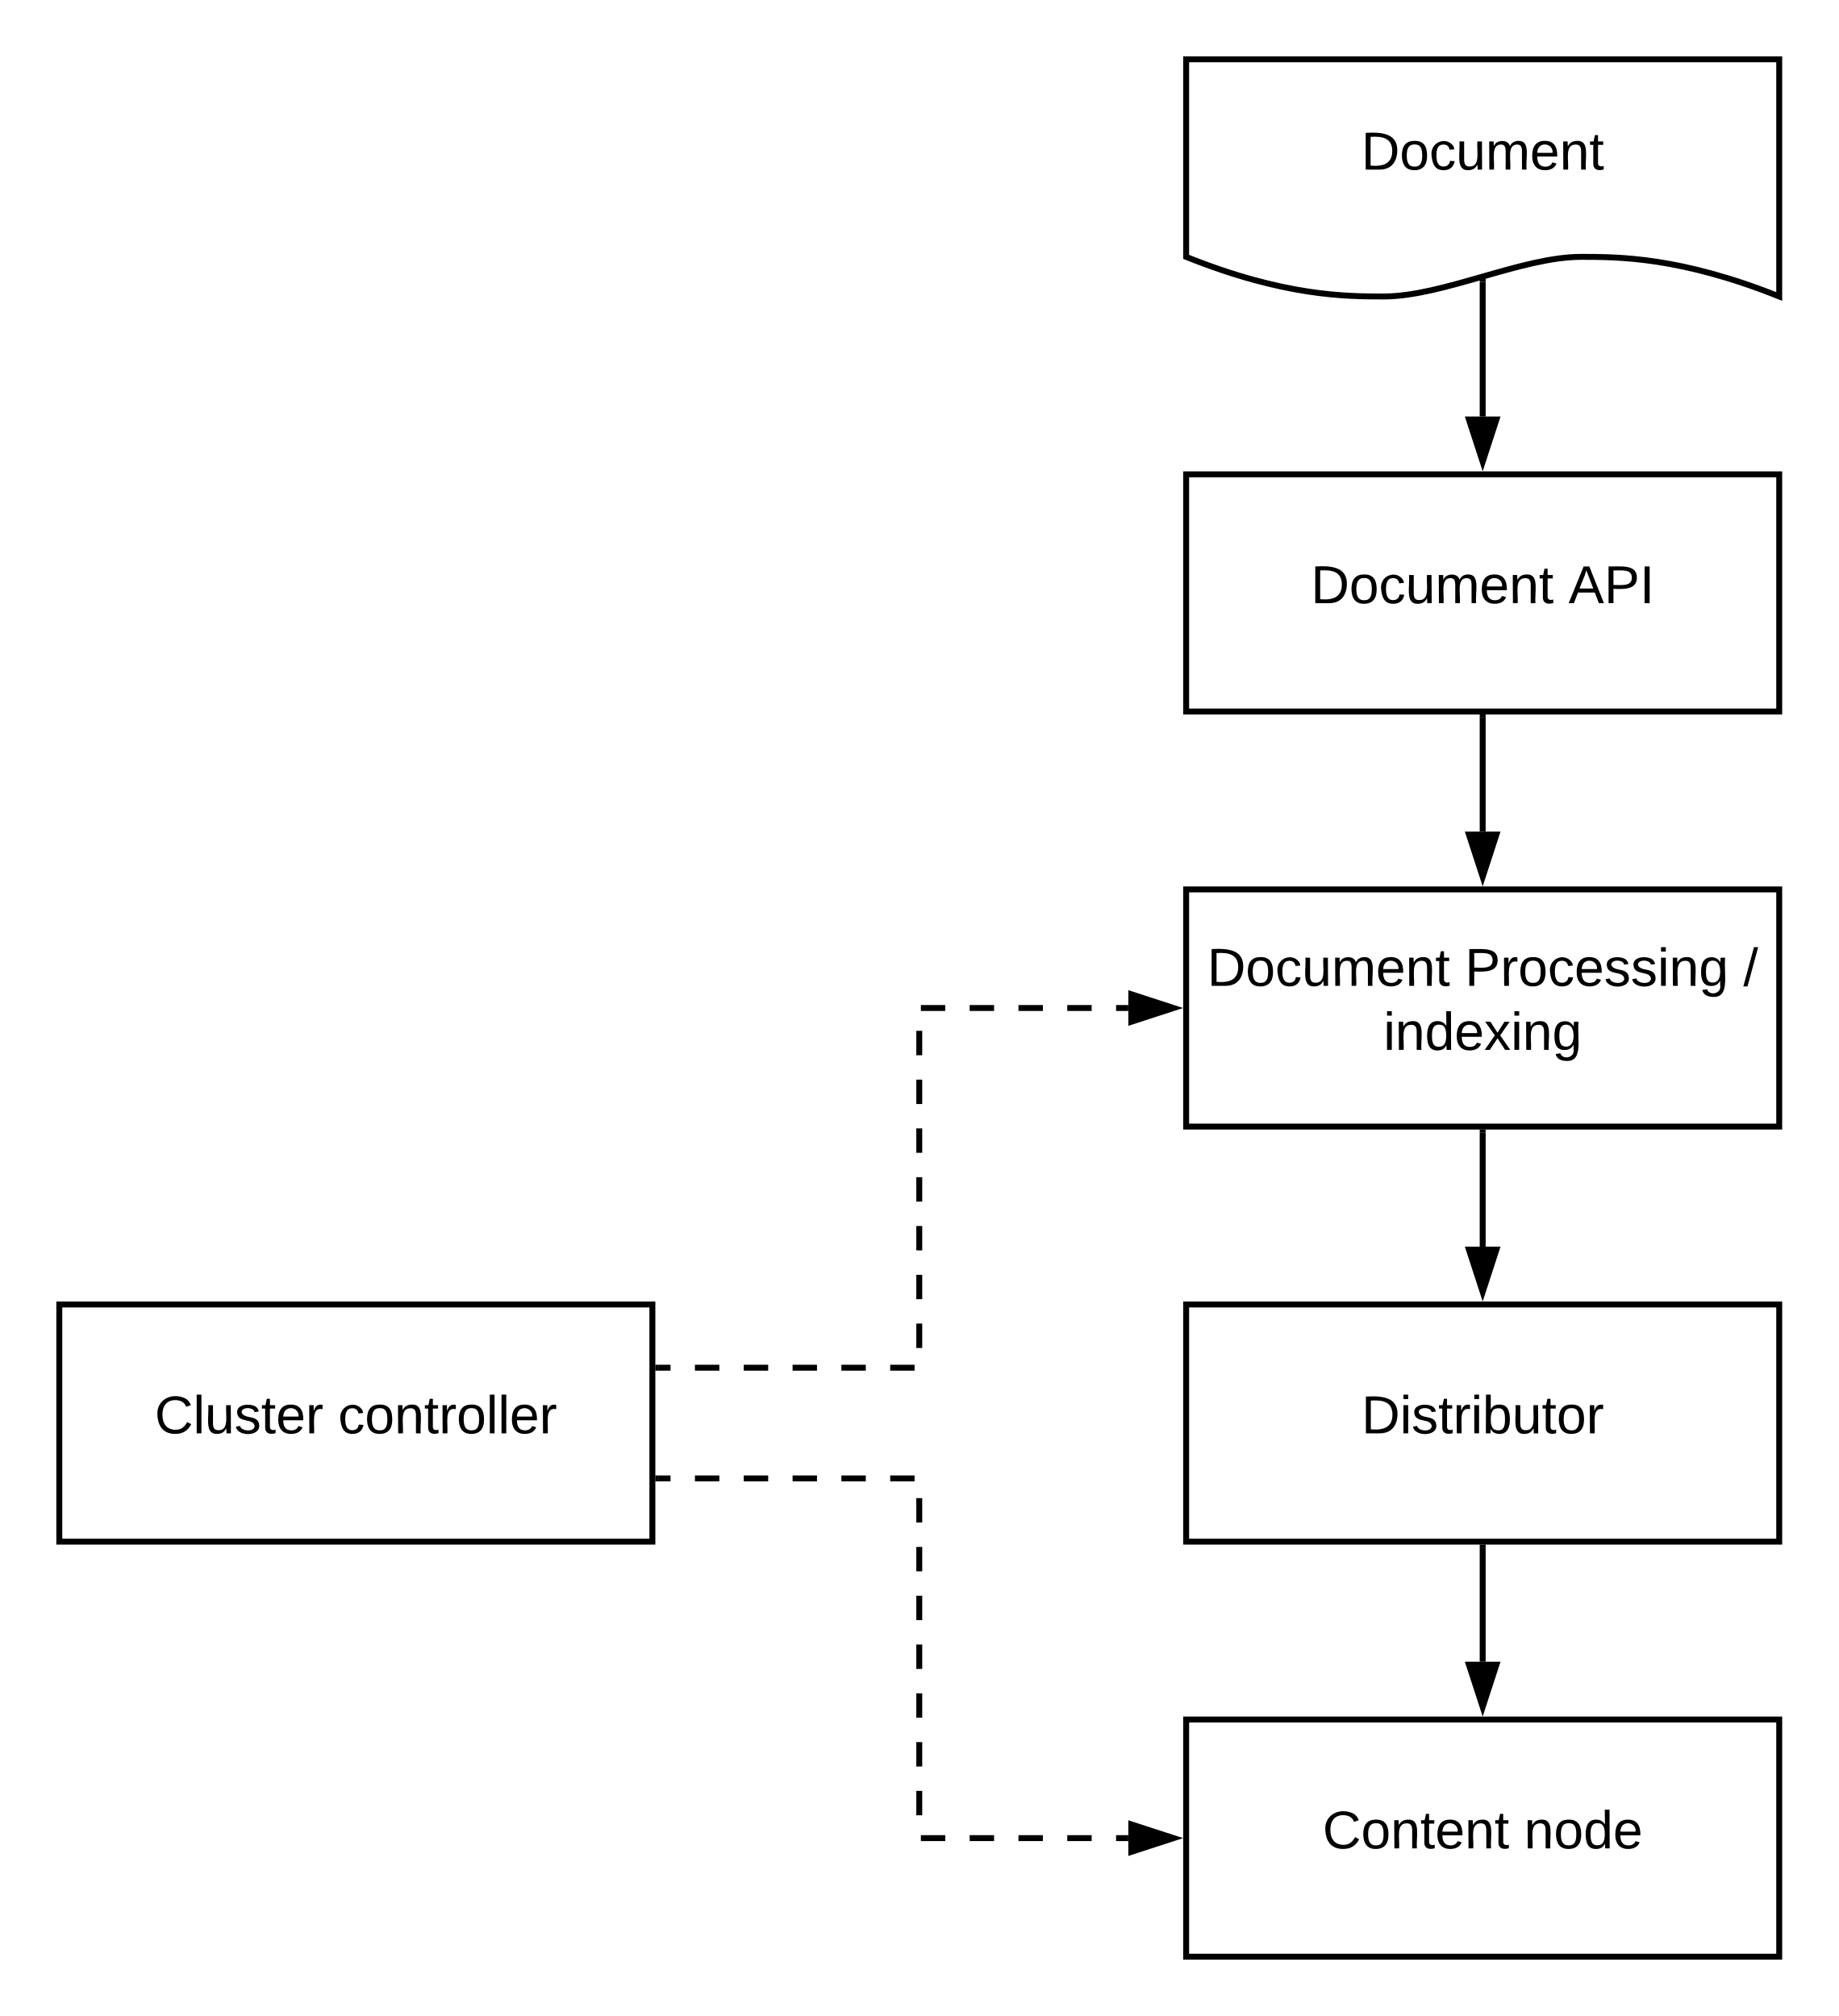
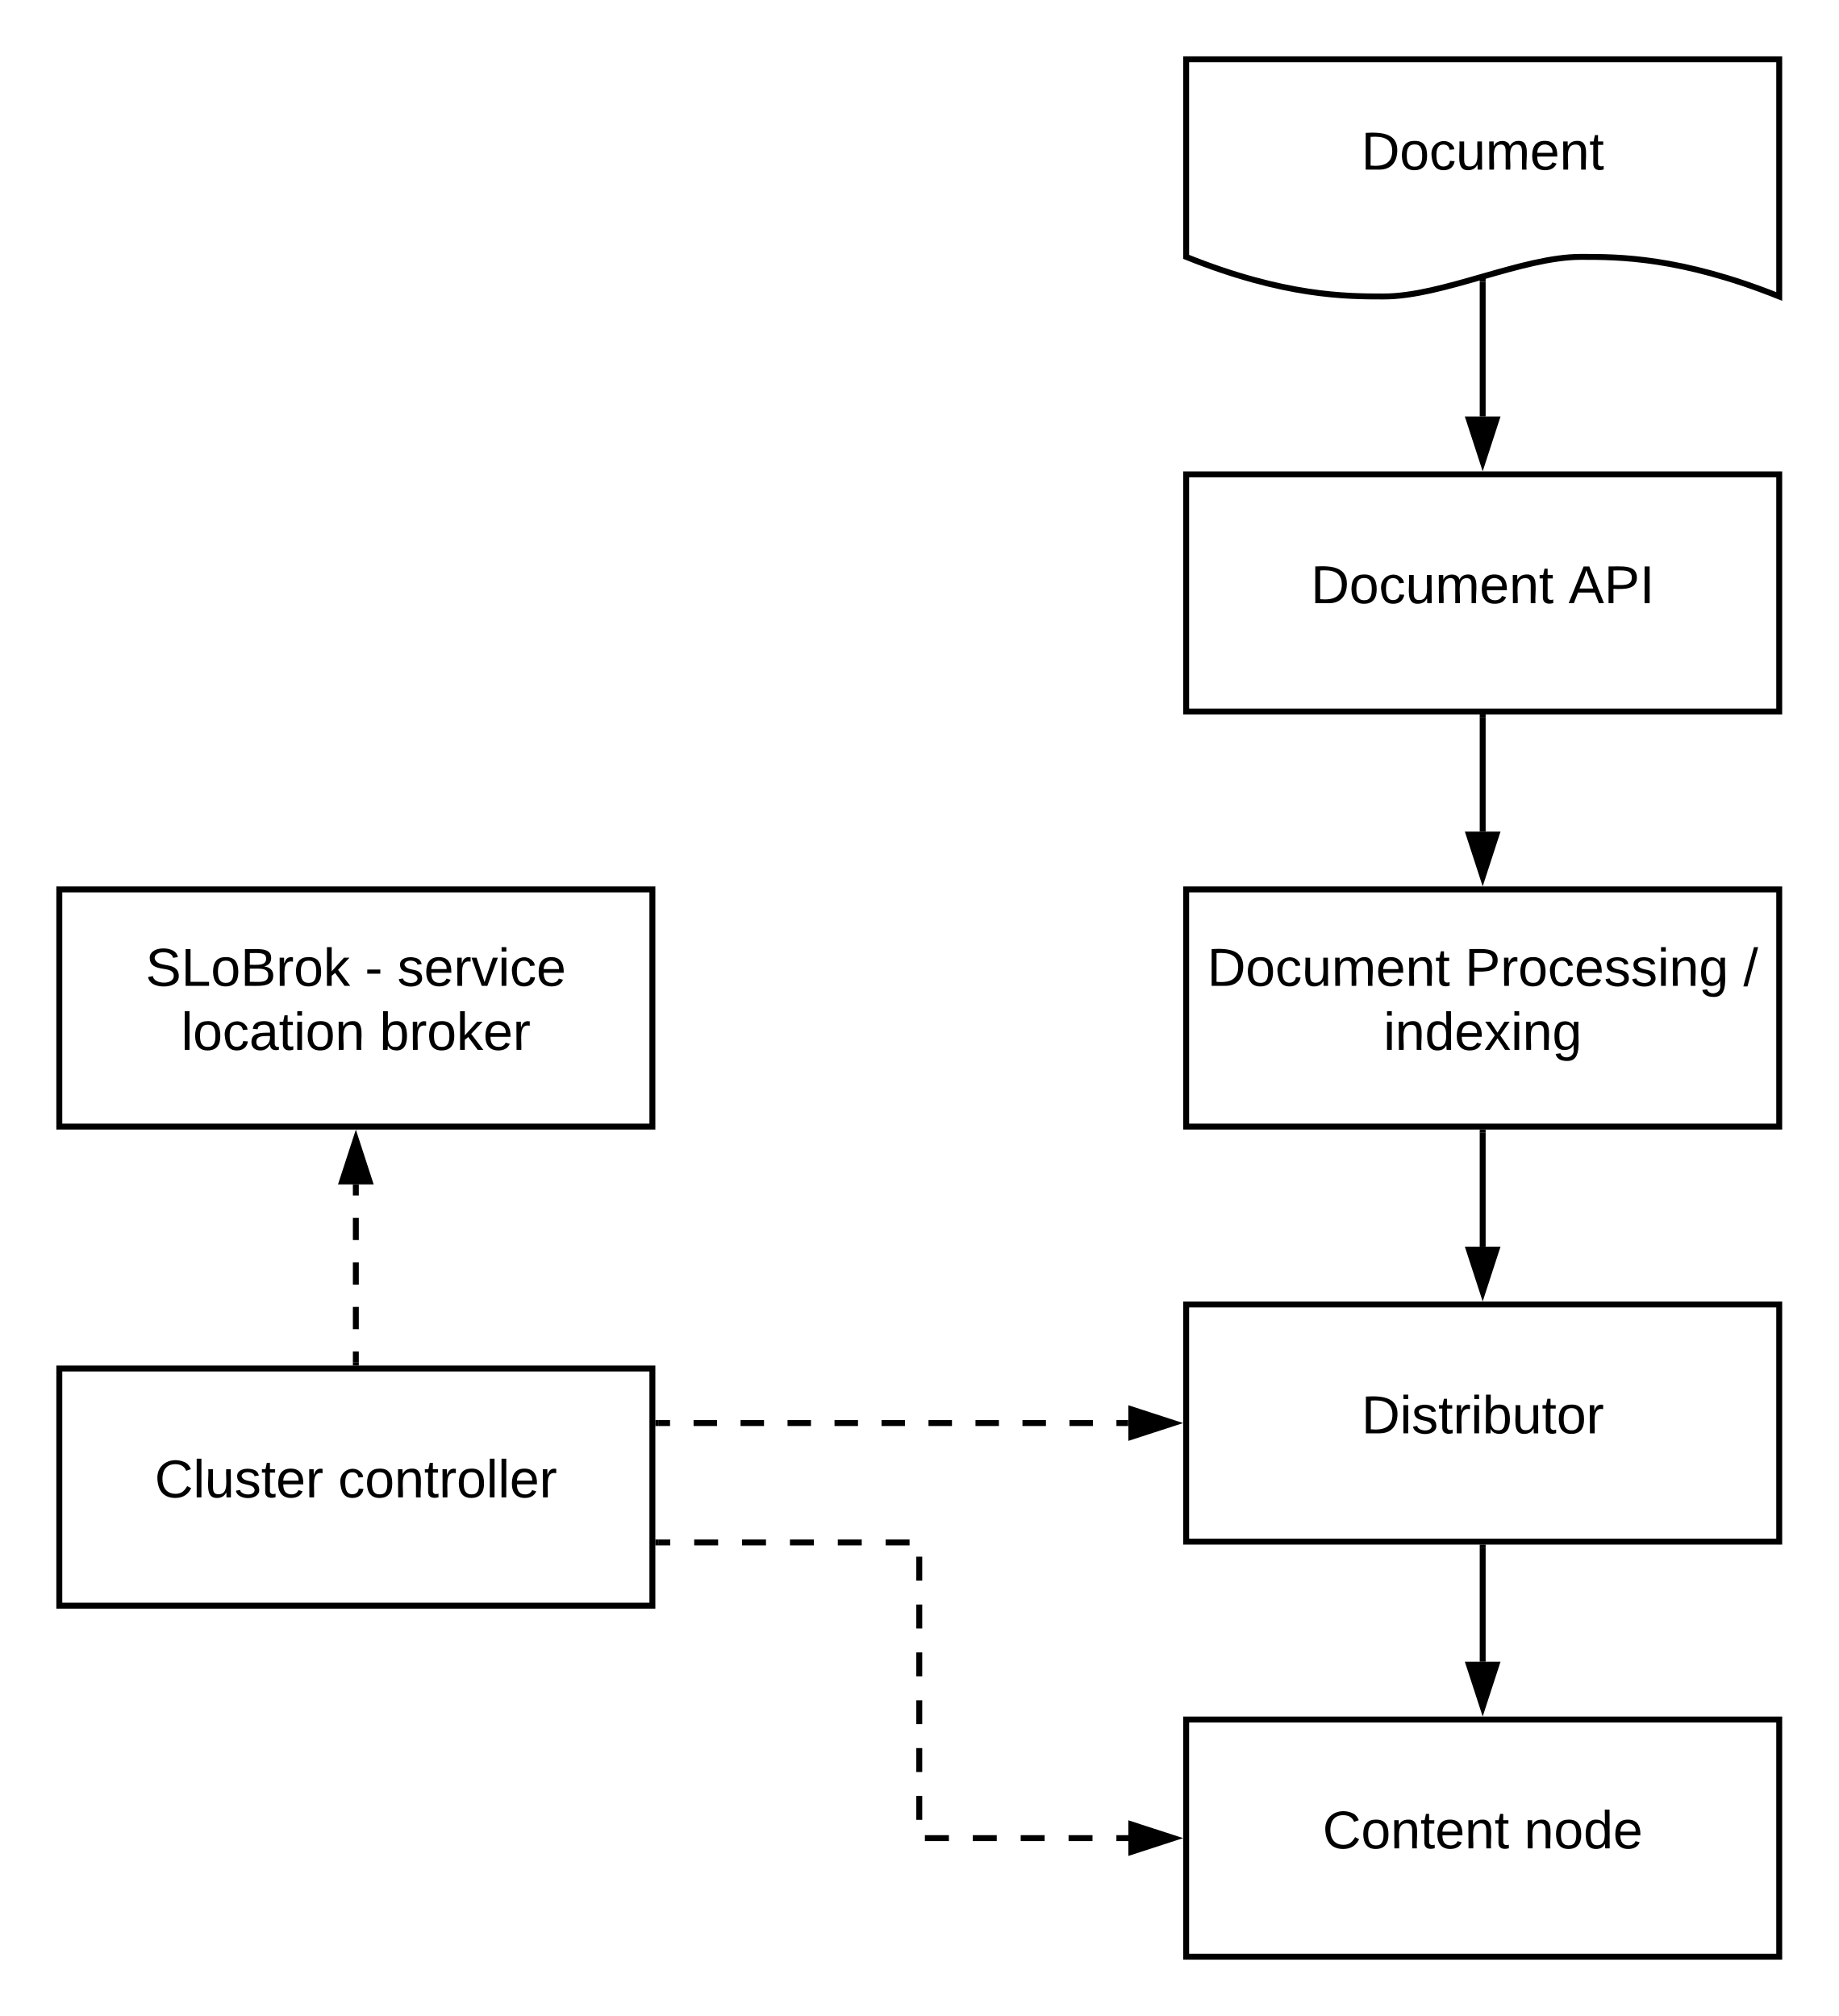
<svg xmlns="http://www.w3.org/2000/svg" xmlns:ns1="lucid" xmlns:xlink="http://www.w3.org/1999/xlink" width="620" height="680">
  <g transform="translate(-220 -160)" ns1:page-tab-id="0_0">
    <path d="M0 0h1870.4v1323.2H0z" fill="#fff" />
    <path d="M620 320h200v80H620z" stroke="#000" stroke-width="2" fill="#fff" />
    <use xlink:href="#a" transform="matrix(1,0,0,1,625,325) translate(37.05 38.4625)" />
    <use xlink:href="#b" transform="matrix(1,0,0,1,625,325) translate(123.95 38.4625)" />
    <path d="M620 460h200v80H620z" stroke="#000" stroke-width="2" fill="#fff" />
    <use xlink:href="#a" transform="matrix(1,0,0,1,625,465) translate(2.1 27.525)" />
    <use xlink:href="#c" transform="matrix(1,0,0,1,625,465) translate(89 27.525)" />
    <use xlink:href="#d" transform="matrix(1,0,0,1,625,465) translate(182.9 27.525)" />
    <use xlink:href="#e" transform="matrix(1,0,0,1,625,465) translate(61.55 49.125)" />
    <path d="M620 600h200v80H620z" stroke="#000" stroke-width="2" fill="#fff" />
    <use xlink:href="#f" transform="matrix(1,0,0,1,625,605) translate(54.125 38.4625)" />
    <path d="M620 740h200v80H620z" stroke="#000" stroke-width="2" fill="#fff" />
    <use xlink:href="#g" transform="matrix(1,0,0,1,625,745) translate(41.025 38.4625)" />
    <use xlink:href="#h" transform="matrix(1,0,0,1,625,745) translate(108.975 38.4625)" />
-     <path d="M240 600h200v80H240z" stroke="#000" stroke-width="2" fill="#fff" />
-     <use xlink:href="#i" transform="matrix(1,0,0,1,245,605) translate(27.175 38.4625)" />
-     <use xlink:href="#j" transform="matrix(1,0,0,1,245,605) translate(89.025 38.4625)" />
+     <path d="M240 621.6h200v80H240z" stroke="#000" stroke-width="2" fill="#fff" />
+     <use xlink:href="#i" transform="matrix(1,0,0,1,245,626.6) translate(27.175 38.4625)" />
+     <use xlink:href="#j" transform="matrix(1,0,0,1,245,626.6) translate(89.025 38.4625)" />
    <path d="M720 402v38.5" stroke="#000" stroke-width="2" fill="none" />
    <path d="M721 402.03h-2V401h2z" />
    <path d="M720 455.76l-4.64-14.26h9.28z" stroke="#000" stroke-width="2" />
    <path d="M720 542v38.5" stroke="#000" stroke-width="2" fill="none" />
    <path d="M721 542.03h-2V541h2z" />
    <path d="M720 595.76l-4.64-14.26h9.28z" stroke="#000" stroke-width="2" />
    <path d="M720 682v38.5" stroke="#000" stroke-width="2" fill="none" />
    <path d="M721 682.03h-2V681h2z" />
    <path d="M720 735.76l-4.64-14.26h9.28z" stroke="#000" stroke-width="2" />
-     <path d="M442 621.33h88V500h70.5" fill="none" />
-     <path d="M442 621.33h4.12m8.23 0h8.23m8.23 0h8.24m8.23 0h8.23m8.23 0h8.23m8.23 0h8.22m1.58-6.65v-8.23m0-8.23V590m0-8.24v-8.23m0-8.23v-8.23m0-8.23v-8.23m0-8.22v-8.23m0-8.23v-8.23m.54-7.7h8.23m8.23 0h8.23m8.23 0h8.23m8.22 0h8.23m8.23 0h4.12" stroke="#000" stroke-width="2" fill="none" />
-     <path d="M442.03 622.33H441v-2h1.03z" />
-     <path d="M615.76 500l-14.26 4.64v-9.28z" stroke="#000" stroke-width="2" />
-     <path d="M442 658.67h88V780h70.5" fill="none" />
-     <path d="M442 658.67h4.12m8.23 0h8.23m8.23 0h8.24m8.23 0h8.23m8.23 0h8.23m8.23 0h8.22m1.58 6.65v8.23m0 8.23V690m0 8.24v8.23m0 8.23v8.23m0 8.23v8.23m0 8.22v8.23m0 8.23v8.23m.54 7.7h8.23m8.23 0h8.23m8.23 0h8.23m8.22 0h8.23m8.23 0h4.12" stroke="#000" stroke-width="2" fill="none" />
-     <path d="M442.03 659.67H441v-2h1.03z" />
+     <path d="M442 640h158.5" fill="none" />
+     <path d="M442 640h3.96m7.93 0h7.9m7.94 0h7.92m7.93 0h7.9m7.94 0h7.92m7.93 0h7.9m7.94 0h7.92m7.93 0h7.9m7.94 0h7.92m7.93 0h7.9m7.94 0h3.96" stroke="#000" stroke-width="2" fill="none" />
+     <path d="M442.03 641H441v-2h1.03z" />
+     <path d="M615.76 640l-14.26 4.64v-9.28z" stroke="#000" stroke-width="2" />
+     <path d="M442 680.27h88V780h70.5" fill="none" />
+     <path d="M442 680.27h4.03m8.07 0h8.07m8.07 0h8.07m8.08 0h8.07m8.07 0h8.07m8.06 0h8.07m3.27 4.8v8.07m0 8.07v8.08m0 8.07v8.07m0 8.07v8.06m0 8.07v8.07m0 8.07v8.07m1.9 6.16H540m8.06 0h8.07m8.08 0h8.07m8.07 0h8.07m8.06 0h4.04" stroke="#000" stroke-width="2" fill="none" />
+     <path d="M442.03 681.27H441v-2h1.03z" />
    <path d="M615.76 780l-14.26 4.64v-9.28z" stroke="#000" stroke-width="2" />
    <path d="M620 180h200v80c-33.4-13.36-54.2-13.36-66.8-13.36-20 0-46.6 13.36-66.6 13.36-12.4 0-33.4 0-66.6-13.36z" stroke="#000" stroke-width="2" fill="#fff" />
-     <g>
-       <use xlink:href="#k" transform="matrix(1,0,0,1,625,185) translate(54.05 32.2125)" />
-     </g>
+     <use xlink:href="#k" transform="matrix(1,0,0,1,625,185) translate(54.05 32.2125)" />
    <path d="M720 255.1v45.4" stroke="#000" stroke-width="2" fill="none" />
    <path d="M721 255.1h-2v-.76l2-.5z" />
    <path d="M720 315.76l-4.64-14.26h9.28z" stroke="#000" stroke-width="2" />
+     <path d="M240 460h200v80H240z" stroke="#000" stroke-width="2" fill="#fff" />
+     <g>
+       <use xlink:href="#l" transform="matrix(1,0,0,1,245,465) translate(24.1 27.525)" />
+       <use xlink:href="#m" transform="matrix(1,0,0,1,245,465) translate(98.05 27.525)" />
+       <use xlink:href="#n" transform="matrix(1,0,0,1,245,465) translate(109 27.525)" />
+       <use xlink:href="#o" transform="matrix(1,0,0,1,245,465) translate(36.1 49.125)" />
+       <use xlink:href="#p" transform="matrix(1,0,0,1,245,465) translate(103 49.125)" />
+     </g>
+     <path d="M340 619.6v-60.1" fill="none" />
+     <path d="M340 619.6v-3.76m0-7.5v-7.52m0-7.5v-7.53m0-7.52v-7.5m0-7.52v-3.76" stroke="#000" stroke-width="2" fill="none" />
+     <path d="M341 620.6h-2v-1.03h2z" />
+     <path d="M340 544.24l4.64 14.26h-9.28z" stroke="#000" stroke-width="2" />
    <defs>
-       <path d="M30-248c118-7 216 8 213 122C240-48 200 0 122 0H30v-248zM63-27c89 8 146-16 146-99s-60-101-146-95v194" id="l" />
-       <path d="M100-194c62-1 85 37 85 99 1 63-27 99-86 99S16-35 15-95c0-66 28-99 85-99zM99-20c44 1 53-31 53-75 0-43-8-75-51-75s-53 32-53 75 10 74 51 75" id="m" />
-       <path d="M96-169c-40 0-48 33-48 73s9 75 48 75c24 0 41-14 43-38l32 2c-6 37-31 61-74 61-59 0-76-41-82-99-10-93 101-131 147-64 4 7 5 14 7 22l-32 3c-4-21-16-35-41-35" id="n" />
-       <path d="M84 4C-5 8 30-112 23-190h32v120c0 31 7 50 39 49 72-2 45-101 50-169h31l1 190h-30c-1-10 1-25-2-33-11 22-28 36-60 37" id="o" />
-       <path d="M210-169c-67 3-38 105-44 169h-31v-121c0-29-5-50-35-48C34-165 62-65 56 0H25l-1-190h30c1 10-1 24 2 32 10-44 99-50 107 0 11-21 27-35 58-36 85-2 47 119 55 194h-31v-121c0-29-5-49-35-48" id="p" />
-       <path d="M100-194c63 0 86 42 84 106H49c0 40 14 67 53 68 26 1 43-12 49-29l28 8c-11 28-37 45-77 45C44 4 14-33 15-96c1-61 26-98 85-98zm52 81c6-60-76-77-97-28-3 7-6 17-6 28h103" id="q" />
-       <path d="M117-194c89-4 53 116 60 194h-32v-121c0-31-8-49-39-48C34-167 62-67 57 0H25l-1-190h30c1 10-1 24 2 32 11-22 29-35 61-36" id="r" />
-       <path d="M59-47c-2 24 18 29 38 22v24C64 9 27 4 27-40v-127H5v-23h24l9-43h21v43h35v23H59v120" id="s" />
+       <path d="M30-248c118-7 216 8 213 122C240-48 200 0 122 0H30v-248zM63-27c89 8 146-16 146-99s-60-101-146-95v194" id="q" />
+       <path d="M100-194c62-1 85 37 85 99 1 63-27 99-86 99S16-35 15-95c0-66 28-99 85-99zM99-20c44 1 53-31 53-75 0-43-8-75-51-75s-53 32-53 75 10 74 51 75" id="r" />
+       <path d="M96-169c-40 0-48 33-48 73s9 75 48 75c24 0 41-14 43-38l32 2c-6 37-31 61-74 61-59 0-76-41-82-99-10-93 101-131 147-64 4 7 5 14 7 22l-32 3c-4-21-16-35-41-35" id="s" />
+       <path d="M84 4C-5 8 30-112 23-190h32v120c0 31 7 50 39 49 72-2 45-101 50-169h31l1 190h-30c-1-10 1-25-2-33-11 22-28 36-60 37" id="t" />
+       <path d="M210-169c-67 3-38 105-44 169h-31v-121c0-29-5-50-35-48C34-165 62-65 56 0H25l-1-190h30c1 10-1 24 2 32 10-44 99-50 107 0 11-21 27-35 58-36 85-2 47 119 55 194h-31v-121c0-29-5-49-35-48" id="u" />
+       <path d="M100-194c63 0 86 42 84 106H49c0 40 14 67 53 68 26 1 43-12 49-29l28 8c-11 28-37 45-77 45C44 4 14-33 15-96c1-61 26-98 85-98zm52 81c6-60-76-77-97-28-3 7-6 17-6 28h103" id="v" />
+       <path d="M117-194c89-4 53 116 60 194h-32v-121c0-31-8-49-39-48C34-167 62-67 57 0H25l-1-190h30c1 10-1 24 2 32 11-22 29-35 61-36" id="w" />
+       <path d="M59-47c-2 24 18 29 38 22v24C64 9 27 4 27-40v-127H5v-23h24l9-43h21v43h35v23H59v120" id="x" />
      <g id="a">
-         <use transform="matrix(0.05,0,0,0.05,0,0)" xlink:href="#l" />
-         <use transform="matrix(0.05,0,0,0.05,12.95,0)" xlink:href="#m" />
-         <use transform="matrix(0.05,0,0,0.05,22.95,0)" xlink:href="#n" />
-         <use transform="matrix(0.05,0,0,0.05,31.95,0)" xlink:href="#o" />
-         <use transform="matrix(0.05,0,0,0.05,41.95,0)" xlink:href="#p" />
-         <use transform="matrix(0.05,0,0,0.05,56.9,0)" xlink:href="#q" />
-         <use transform="matrix(0.05,0,0,0.05,66.9,0)" xlink:href="#r" />
-         <use transform="matrix(0.05,0,0,0.05,76.9,0)" xlink:href="#s" />
-       </g>
-       <path d="M205 0l-28-72H64L36 0H1l101-248h38L239 0h-34zm-38-99l-47-123c-12 45-31 82-46 123h93" id="t" />
-       <path d="M30-248c87 1 191-15 191 75 0 78-77 80-158 76V0H30v-248zm33 125c57 0 124 11 124-50 0-59-68-47-124-48v98" id="u" />
-       <path d="M33 0v-248h34V0H33" id="v" />
+         <use transform="matrix(0.05,0,0,0.05,0,0)" xlink:href="#q" />
+         <use transform="matrix(0.05,0,0,0.05,12.95,0)" xlink:href="#r" />
+         <use transform="matrix(0.05,0,0,0.05,22.95,0)" xlink:href="#s" />
+         <use transform="matrix(0.05,0,0,0.05,31.95,0)" xlink:href="#t" />
+         <use transform="matrix(0.05,0,0,0.05,41.95,0)" xlink:href="#u" />
+         <use transform="matrix(0.05,0,0,0.05,56.9,0)" xlink:href="#v" />
+         <use transform="matrix(0.05,0,0,0.05,66.9,0)" xlink:href="#w" />
+         <use transform="matrix(0.05,0,0,0.05,76.9,0)" xlink:href="#x" />
+       </g>
+       <path d="M205 0l-28-72H64L36 0H1l101-248h38L239 0h-34zm-38-99l-47-123c-12 45-31 82-46 123h93" id="y" />
+       <path d="M30-248c87 1 191-15 191 75 0 78-77 80-158 76V0H30v-248zm33 125c57 0 124 11 124-50 0-59-68-47-124-48v98" id="z" />
+       <path d="M33 0v-248h34V0H33" id="A" />
      <g id="b">
-         <use transform="matrix(0.05,0,0,0.05,0,0)" xlink:href="#t" />
-         <use transform="matrix(0.05,0,0,0.05,12,0)" xlink:href="#u" />
-         <use transform="matrix(0.05,0,0,0.05,24,0)" xlink:href="#v" />
-       </g>
-       <path d="M114-163C36-179 61-72 57 0H25l-1-190h30c1 12-1 29 2 39 6-27 23-49 58-41v29" id="w" />
-       <path d="M135-143c-3-34-86-38-87 0 15 53 115 12 119 90S17 21 10-45l28-5c4 36 97 45 98 0-10-56-113-15-118-90-4-57 82-63 122-42 12 7 21 19 24 35" id="x" />
-       <path d="M24-231v-30h32v30H24zM24 0v-190h32V0H24" id="y" />
-       <path d="M177-190C167-65 218 103 67 71c-23-6-38-20-44-43l32-5c15 47 100 32 89-28v-30C133-14 115 1 83 1 29 1 15-40 15-95c0-56 16-97 71-98 29-1 48 16 59 35 1-10 0-23 2-32h30zM94-22c36 0 50-32 50-73 0-42-14-75-50-75-39 0-46 34-46 75s6 73 46 73" id="z" />
+         <use transform="matrix(0.05,0,0,0.05,0,0)" xlink:href="#y" />
+         <use transform="matrix(0.05,0,0,0.05,12,0)" xlink:href="#z" />
+         <use transform="matrix(0.05,0,0,0.05,24,0)" xlink:href="#A" />
+       </g>
+       <path d="M114-163C36-179 61-72 57 0H25l-1-190h30c1 12-1 29 2 39 6-27 23-49 58-41v29" id="B" />
+       <path d="M135-143c-3-34-86-38-87 0 15 53 115 12 119 90S17 21 10-45l28-5c4 36 97 45 98 0-10-56-113-15-118-90-4-57 82-63 122-42 12 7 21 19 24 35" id="C" />
+       <path d="M24-231v-30h32v30H24zM24 0v-190h32V0H24" id="D" />
+       <path d="M177-190C167-65 218 103 67 71c-23-6-38-20-44-43l32-5c15 47 100 32 89-28v-30C133-14 115 1 83 1 29 1 15-40 15-95c0-56 16-97 71-98 29-1 48 16 59 35 1-10 0-23 2-32h30zM94-22c36 0 50-32 50-73 0-42-14-75-50-75-39 0-46 34-46 75s6 73 46 73" id="E" />
      <g id="c">
-         <use transform="matrix(0.05,0,0,0.05,0,0)" xlink:href="#u" />
-         <use transform="matrix(0.05,0,0,0.05,12,0)" xlink:href="#w" />
-         <use transform="matrix(0.05,0,0,0.05,17.95,0)" xlink:href="#m" />
-         <use transform="matrix(0.05,0,0,0.05,27.95,0)" xlink:href="#n" />
-         <use transform="matrix(0.05,0,0,0.05,36.95,0)" xlink:href="#q" />
-         <use transform="matrix(0.05,0,0,0.05,46.95,0)" xlink:href="#x" />
-         <use transform="matrix(0.05,0,0,0.05,55.95,0)" xlink:href="#x" />
-         <use transform="matrix(0.05,0,0,0.05,64.95,0)" xlink:href="#y" />
-         <use transform="matrix(0.05,0,0,0.05,68.9,0)" xlink:href="#r" />
-         <use transform="matrix(0.05,0,0,0.05,78.9,0)" xlink:href="#z" />
-       </g>
-       <path d="M0 4l72-265h28L28 4H0" id="A" />
-       <use transform="matrix(0.05,0,0,0.05,0,0)" xlink:href="#A" id="d" />
-       <path d="M85-194c31 0 48 13 60 33l-1-100h32l1 261h-30c-2-10 0-23-3-31C134-8 116 4 85 4 32 4 16-35 15-94c0-66 23-100 70-100zm9 24c-40 0-46 34-46 75 0 40 6 74 45 74 42 0 51-32 51-76 0-42-9-74-50-73" id="B" />
-       <path d="M141 0L90-78 38 0H4l68-98-65-92h35l48 74 47-74h35l-64 92 68 98h-35" id="C" />
+         <use transform="matrix(0.05,0,0,0.05,0,0)" xlink:href="#z" />
+         <use transform="matrix(0.05,0,0,0.05,12,0)" xlink:href="#B" />
+         <use transform="matrix(0.05,0,0,0.05,17.95,0)" xlink:href="#r" />
+         <use transform="matrix(0.05,0,0,0.05,27.95,0)" xlink:href="#s" />
+         <use transform="matrix(0.05,0,0,0.05,36.95,0)" xlink:href="#v" />
+         <use transform="matrix(0.05,0,0,0.05,46.95,0)" xlink:href="#C" />
+         <use transform="matrix(0.05,0,0,0.05,55.95,0)" xlink:href="#C" />
+         <use transform="matrix(0.05,0,0,0.05,64.95,0)" xlink:href="#D" />
+         <use transform="matrix(0.05,0,0,0.05,68.9,0)" xlink:href="#w" />
+         <use transform="matrix(0.05,0,0,0.05,78.9,0)" xlink:href="#E" />
+       </g>
+       <path d="M0 4l72-265h28L28 4H0" id="F" />
+       <use transform="matrix(0.05,0,0,0.05,0,0)" xlink:href="#F" id="d" />
+       <path d="M85-194c31 0 48 13 60 33l-1-100h32l1 261h-30c-2-10 0-23-3-31C134-8 116 4 85 4 32 4 16-35 15-94c0-66 23-100 70-100zm9 24c-40 0-46 34-46 75 0 40 6 74 45 74 42 0 51-32 51-76 0-42-9-74-50-73" id="G" />
+       <path d="M141 0L90-78 38 0H4l68-98-65-92h35l48 74 47-74h35l-64 92 68 98h-35" id="H" />
      <g id="e">
-         <use transform="matrix(0.05,0,0,0.05,0,0)" xlink:href="#y" />
+         <use transform="matrix(0.05,0,0,0.05,0,0)" xlink:href="#D" />
+         <use transform="matrix(0.05,0,0,0.05,3.95,0)" xlink:href="#w" />
+         <use transform="matrix(0.05,0,0,0.05,13.95,0)" xlink:href="#G" />
+         <use transform="matrix(0.05,0,0,0.05,23.95,0)" xlink:href="#v" />
+         <use transform="matrix(0.05,0,0,0.05,33.95,0)" xlink:href="#H" />
+         <use transform="matrix(0.05,0,0,0.05,42.95,0)" xlink:href="#D" />
+         <use transform="matrix(0.05,0,0,0.05,46.9,0)" xlink:href="#w" />
+         <use transform="matrix(0.05,0,0,0.05,56.9,0)" xlink:href="#E" />
+       </g>
+       <path d="M115-194c53 0 69 39 70 98 0 66-23 100-70 100C84 3 66-7 56-30L54 0H23l1-261h32v101c10-23 28-34 59-34zm-8 174c40 0 45-34 45-75 0-40-5-75-45-74-42 0-51 32-51 76 0 43 10 73 51 73" id="I" />
+       <g id="f">
+         <use transform="matrix(0.05,0,0,0.05,0,0)" xlink:href="#q" />
+         <use transform="matrix(0.05,0,0,0.05,12.95,0)" xlink:href="#D" />
+         <use transform="matrix(0.05,0,0,0.05,16.9,0)" xlink:href="#C" />
+         <use transform="matrix(0.05,0,0,0.05,25.9,0)" xlink:href="#x" />
+         <use transform="matrix(0.05,0,0,0.05,30.9,0)" xlink:href="#B" />
+         <use transform="matrix(0.05,0,0,0.05,36.85,0)" xlink:href="#D" />
+         <use transform="matrix(0.05,0,0,0.05,40.8,0)" xlink:href="#I" />
+         <use transform="matrix(0.05,0,0,0.05,50.8,0)" xlink:href="#t" />
+         <use transform="matrix(0.05,0,0,0.05,60.8,0)" xlink:href="#x" />
+         <use transform="matrix(0.05,0,0,0.05,65.8,0)" xlink:href="#r" />
+         <use transform="matrix(0.05,0,0,0.05,75.8,0)" xlink:href="#B" />
+       </g>
+       <path d="M212-179c-10-28-35-45-73-45-59 0-87 40-87 99 0 60 29 101 89 101 43 0 62-24 78-52l27 14C228-24 195 4 139 4 59 4 22-46 18-125c-6-104 99-153 187-111 19 9 31 26 39 46" id="J" />
+       <g id="g">
+         <use transform="matrix(0.05,0,0,0.05,0,0)" xlink:href="#J" />
+         <use transform="matrix(0.05,0,0,0.05,12.95,0)" xlink:href="#r" />
+         <use transform="matrix(0.05,0,0,0.05,22.95,0)" xlink:href="#w" />
+         <use transform="matrix(0.05,0,0,0.05,32.95,0)" xlink:href="#x" />
+         <use transform="matrix(0.05,0,0,0.05,37.95,0)" xlink:href="#v" />
+         <use transform="matrix(0.05,0,0,0.05,47.95,0)" xlink:href="#w" />
+         <use transform="matrix(0.05,0,0,0.05,57.95,0)" xlink:href="#x" />
+       </g>
+       <g id="h">
+         <use transform="matrix(0.05,0,0,0.05,0,0)" xlink:href="#w" />
+         <use transform="matrix(0.05,0,0,0.05,10,0)" xlink:href="#r" />
+         <use transform="matrix(0.05,0,0,0.05,20,0)" xlink:href="#G" />
+         <use transform="matrix(0.05,0,0,0.05,30,0)" xlink:href="#v" />
+       </g>
+       <path d="M24 0v-261h32V0H24" id="K" />
+       <g id="i">
+         <use transform="matrix(0.05,0,0,0.05,0,0)" xlink:href="#J" />
+         <use transform="matrix(0.05,0,0,0.05,12.95,0)" xlink:href="#K" />
+         <use transform="matrix(0.05,0,0,0.05,16.9,0)" xlink:href="#t" />
+         <use transform="matrix(0.05,0,0,0.05,26.9,0)" xlink:href="#C" />
+         <use transform="matrix(0.05,0,0,0.05,35.9,0)" xlink:href="#x" />
+         <use transform="matrix(0.05,0,0,0.05,40.9,0)" xlink:href="#v" />
+         <use transform="matrix(0.05,0,0,0.05,50.9,0)" xlink:href="#B" />
+       </g>
+       <g id="j">
+         <use transform="matrix(0.05,0,0,0.05,0,0)" xlink:href="#s" />
+         <use transform="matrix(0.05,0,0,0.05,9,0)" xlink:href="#r" />
+         <use transform="matrix(0.05,0,0,0.05,19,0)" xlink:href="#w" />
+         <use transform="matrix(0.05,0,0,0.05,29,0)" xlink:href="#x" />
+         <use transform="matrix(0.05,0,0,0.05,34,0)" xlink:href="#B" />
+         <use transform="matrix(0.05,0,0,0.05,39.95,0)" xlink:href="#r" />
+         <use transform="matrix(0.05,0,0,0.05,49.95,0)" xlink:href="#K" />
+         <use transform="matrix(0.05,0,0,0.05,53.9,0)" xlink:href="#K" />
+         <use transform="matrix(0.05,0,0,0.05,57.85,0)" xlink:href="#v" />
+         <use transform="matrix(0.05,0,0,0.05,67.85,0)" xlink:href="#B" />
+       </g>
+       <g id="k">
+         <use transform="matrix(0.05,0,0,0.05,0,0)" xlink:href="#q" />
+         <use transform="matrix(0.05,0,0,0.05,12.95,0)" xlink:href="#r" />
+         <use transform="matrix(0.05,0,0,0.05,22.95,0)" xlink:href="#s" />
+         <use transform="matrix(0.05,0,0,0.05,31.95,0)" xlink:href="#t" />
+         <use transform="matrix(0.05,0,0,0.05,41.95,0)" xlink:href="#u" />
+         <use transform="matrix(0.05,0,0,0.05,56.9,0)" xlink:href="#v" />
+         <use transform="matrix(0.05,0,0,0.05,66.9,0)" xlink:href="#w" />
+         <use transform="matrix(0.05,0,0,0.05,76.9,0)" xlink:href="#x" />
+       </g>
+       <path d="M185-189c-5-48-123-54-124 2 14 75 158 14 163 119 3 78-121 87-175 55-17-10-28-26-33-46l33-7c5 56 141 63 141-1 0-78-155-14-162-118-5-82 145-84 179-34 5 7 8 16 11 25" id="L" />
+       <path d="M30 0v-248h33v221h125V0H30" id="M" />
+       <path d="M160-131c35 5 61 23 61 61C221 17 115-2 30 0v-248c76 3 177-17 177 60 0 33-19 50-47 57zm-97-11c50-1 110 9 110-42 0-47-63-36-110-37v79zm0 115c55-2 124 14 124-45 0-56-70-42-124-44v89" id="N" />
+       <path d="M143 0L79-87 56-68V0H24v-261h32v163l83-92h37l-77 82L181 0h-38" id="O" />
+       <g id="l">
+         <use transform="matrix(0.05,0,0,0.05,0,0)" xlink:href="#L" />
+         <use transform="matrix(0.05,0,0,0.05,12,0)" xlink:href="#M" />
+         <use transform="matrix(0.05,0,0,0.05,22,0)" xlink:href="#r" />
+         <use transform="matrix(0.05,0,0,0.05,32,0)" xlink:href="#N" />
+         <use transform="matrix(0.05,0,0,0.05,44,0)" xlink:href="#B" />
+         <use transform="matrix(0.05,0,0,0.05,49.95,0)" xlink:href="#r" />
+         <use transform="matrix(0.05,0,0,0.05,59.95,0)" xlink:href="#O" />
+       </g>
+       <path d="M16-82v-28h88v28H16" id="P" />
+       <use transform="matrix(0.05,0,0,0.05,0,0)" xlink:href="#P" id="m" />
+       <path d="M108 0H70L1-190h34L89-25l56-165h34" id="Q" />
+       <g id="n">
+         <use transform="matrix(0.05,0,0,0.05,0,0)" xlink:href="#C" />
+         <use transform="matrix(0.05,0,0,0.05,9,0)" xlink:href="#v" />
+         <use transform="matrix(0.05,0,0,0.05,19,0)" xlink:href="#B" />
+         <use transform="matrix(0.05,0,0,0.05,24.95,0)" xlink:href="#Q" />
+         <use transform="matrix(0.05,0,0,0.05,33.95,0)" xlink:href="#D" />
+         <use transform="matrix(0.05,0,0,0.05,37.9,0)" xlink:href="#s" />
+         <use transform="matrix(0.05,0,0,0.05,46.9,0)" xlink:href="#v" />
+       </g>
+       <path d="M141-36C126-15 110 5 73 4 37 3 15-17 15-53c-1-64 63-63 125-63 3-35-9-54-41-54-24 1-41 7-42 31l-33-3c5-37 33-52 76-52 45 0 72 20 72 64v82c-1 20 7 32 28 27v20c-31 9-61-2-59-35zM48-53c0 20 12 33 32 33 41-3 63-29 60-74-43 2-92-5-92 41" id="R" />
+       <g id="o">
+         <use transform="matrix(0.05,0,0,0.05,0,0)" xlink:href="#K" />
        <use transform="matrix(0.05,0,0,0.05,3.95,0)" xlink:href="#r" />
-         <use transform="matrix(0.05,0,0,0.05,13.95,0)" xlink:href="#B" />
-         <use transform="matrix(0.05,0,0,0.05,23.95,0)" xlink:href="#q" />
-         <use transform="matrix(0.05,0,0,0.05,33.95,0)" xlink:href="#C" />
-         <use transform="matrix(0.05,0,0,0.05,42.95,0)" xlink:href="#y" />
-         <use transform="matrix(0.05,0,0,0.05,46.9,0)" xlink:href="#r" />
-         <use transform="matrix(0.05,0,0,0.05,56.9,0)" xlink:href="#z" />
-       </g>
-       <path d="M115-194c53 0 69 39 70 98 0 66-23 100-70 100C84 3 66-7 56-30L54 0H23l1-261h32v101c10-23 28-34 59-34zm-8 174c40 0 45-34 45-75 0-40-5-75-45-74-42 0-51 32-51 76 0 43 10 73 51 73" id="D" />
-       <g id="f">
-         <use transform="matrix(0.05,0,0,0.05,0,0)" xlink:href="#l" />
-         <use transform="matrix(0.05,0,0,0.05,12.95,0)" xlink:href="#y" />
-         <use transform="matrix(0.05,0,0,0.05,16.9,0)" xlink:href="#x" />
-         <use transform="matrix(0.05,0,0,0.05,25.9,0)" xlink:href="#s" />
-         <use transform="matrix(0.05,0,0,0.05,30.9,0)" xlink:href="#w" />
-         <use transform="matrix(0.05,0,0,0.05,36.85,0)" xlink:href="#y" />
-         <use transform="matrix(0.05,0,0,0.05,40.8,0)" xlink:href="#D" />
-         <use transform="matrix(0.05,0,0,0.05,50.8,0)" xlink:href="#o" />
-         <use transform="matrix(0.05,0,0,0.05,60.8,0)" xlink:href="#s" />
-         <use transform="matrix(0.05,0,0,0.05,65.8,0)" xlink:href="#m" />
-         <use transform="matrix(0.05,0,0,0.05,75.8,0)" xlink:href="#w" />
-       </g>
-       <path d="M212-179c-10-28-35-45-73-45-59 0-87 40-87 99 0 60 29 101 89 101 43 0 62-24 78-52l27 14C228-24 195 4 139 4 59 4 22-46 18-125c-6-104 99-153 187-111 19 9 31 26 39 46" id="E" />
-       <g id="g">
-         <use transform="matrix(0.05,0,0,0.05,0,0)" xlink:href="#E" />
-         <use transform="matrix(0.05,0,0,0.05,12.95,0)" xlink:href="#m" />
-         <use transform="matrix(0.05,0,0,0.05,22.95,0)" xlink:href="#r" />
-         <use transform="matrix(0.05,0,0,0.05,32.95,0)" xlink:href="#s" />
-         <use transform="matrix(0.05,0,0,0.05,37.95,0)" xlink:href="#q" />
-         <use transform="matrix(0.05,0,0,0.05,47.95,0)" xlink:href="#r" />
-         <use transform="matrix(0.05,0,0,0.05,57.95,0)" xlink:href="#s" />
-       </g>
-       <g id="h">
-         <use transform="matrix(0.05,0,0,0.05,0,0)" xlink:href="#r" />
-         <use transform="matrix(0.05,0,0,0.05,10,0)" xlink:href="#m" />
-         <use transform="matrix(0.05,0,0,0.05,20,0)" xlink:href="#B" />
-         <use transform="matrix(0.05,0,0,0.05,30,0)" xlink:href="#q" />
-       </g>
-       <path d="M24 0v-261h32V0H24" id="F" />
-       <g id="i">
-         <use transform="matrix(0.05,0,0,0.05,0,0)" xlink:href="#E" />
-         <use transform="matrix(0.05,0,0,0.05,12.95,0)" xlink:href="#F" />
-         <use transform="matrix(0.05,0,0,0.05,16.9,0)" xlink:href="#o" />
-         <use transform="matrix(0.05,0,0,0.05,26.9,0)" xlink:href="#x" />
-         <use transform="matrix(0.05,0,0,0.05,35.9,0)" xlink:href="#s" />
-         <use transform="matrix(0.05,0,0,0.05,40.9,0)" xlink:href="#q" />
-         <use transform="matrix(0.05,0,0,0.05,50.9,0)" xlink:href="#w" />
-       </g>
-       <g id="j">
-         <use transform="matrix(0.05,0,0,0.05,0,0)" xlink:href="#n" />
-         <use transform="matrix(0.05,0,0,0.05,9,0)" xlink:href="#m" />
-         <use transform="matrix(0.05,0,0,0.05,19,0)" xlink:href="#r" />
-         <use transform="matrix(0.05,0,0,0.05,29,0)" xlink:href="#s" />
-         <use transform="matrix(0.05,0,0,0.05,34,0)" xlink:href="#w" />
-         <use transform="matrix(0.05,0,0,0.05,39.95,0)" xlink:href="#m" />
-         <use transform="matrix(0.05,0,0,0.05,49.95,0)" xlink:href="#F" />
-         <use transform="matrix(0.05,0,0,0.05,53.9,0)" xlink:href="#F" />
-         <use transform="matrix(0.05,0,0,0.05,57.85,0)" xlink:href="#q" />
-         <use transform="matrix(0.05,0,0,0.05,67.85,0)" xlink:href="#w" />
-       </g>
-       <g id="k">
-         <use transform="matrix(0.05,0,0,0.05,0,0)" xlink:href="#l" />
-         <use transform="matrix(0.05,0,0,0.05,12.95,0)" xlink:href="#m" />
-         <use transform="matrix(0.05,0,0,0.05,22.95,0)" xlink:href="#n" />
-         <use transform="matrix(0.05,0,0,0.05,31.95,0)" xlink:href="#o" />
-         <use transform="matrix(0.05,0,0,0.05,41.95,0)" xlink:href="#p" />
-         <use transform="matrix(0.05,0,0,0.05,56.9,0)" xlink:href="#q" />
-         <use transform="matrix(0.05,0,0,0.05,66.9,0)" xlink:href="#r" />
-         <use transform="matrix(0.05,0,0,0.05,76.9,0)" xlink:href="#s" />
+         <use transform="matrix(0.05,0,0,0.05,13.95,0)" xlink:href="#s" />
+         <use transform="matrix(0.05,0,0,0.05,22.95,0)" xlink:href="#R" />
+         <use transform="matrix(0.05,0,0,0.05,32.95,0)" xlink:href="#x" />
+         <use transform="matrix(0.05,0,0,0.05,37.95,0)" xlink:href="#D" />
+         <use transform="matrix(0.05,0,0,0.05,41.9,0)" xlink:href="#r" />
+         <use transform="matrix(0.05,0,0,0.05,51.9,0)" xlink:href="#w" />
+       </g>
+       <g id="p">
+         <use transform="matrix(0.05,0,0,0.05,0,0)" xlink:href="#I" />
+         <use transform="matrix(0.05,0,0,0.05,10,0)" xlink:href="#B" />
+         <use transform="matrix(0.05,0,0,0.05,15.95,0)" xlink:href="#r" />
+         <use transform="matrix(0.05,0,0,0.05,25.95,0)" xlink:href="#O" />
+         <use transform="matrix(0.05,0,0,0.05,34.95,0)" xlink:href="#v" />
+         <use transform="matrix(0.05,0,0,0.05,44.95,0)" xlink:href="#B" />
      </g>
    </defs>
  </g>
</svg>
